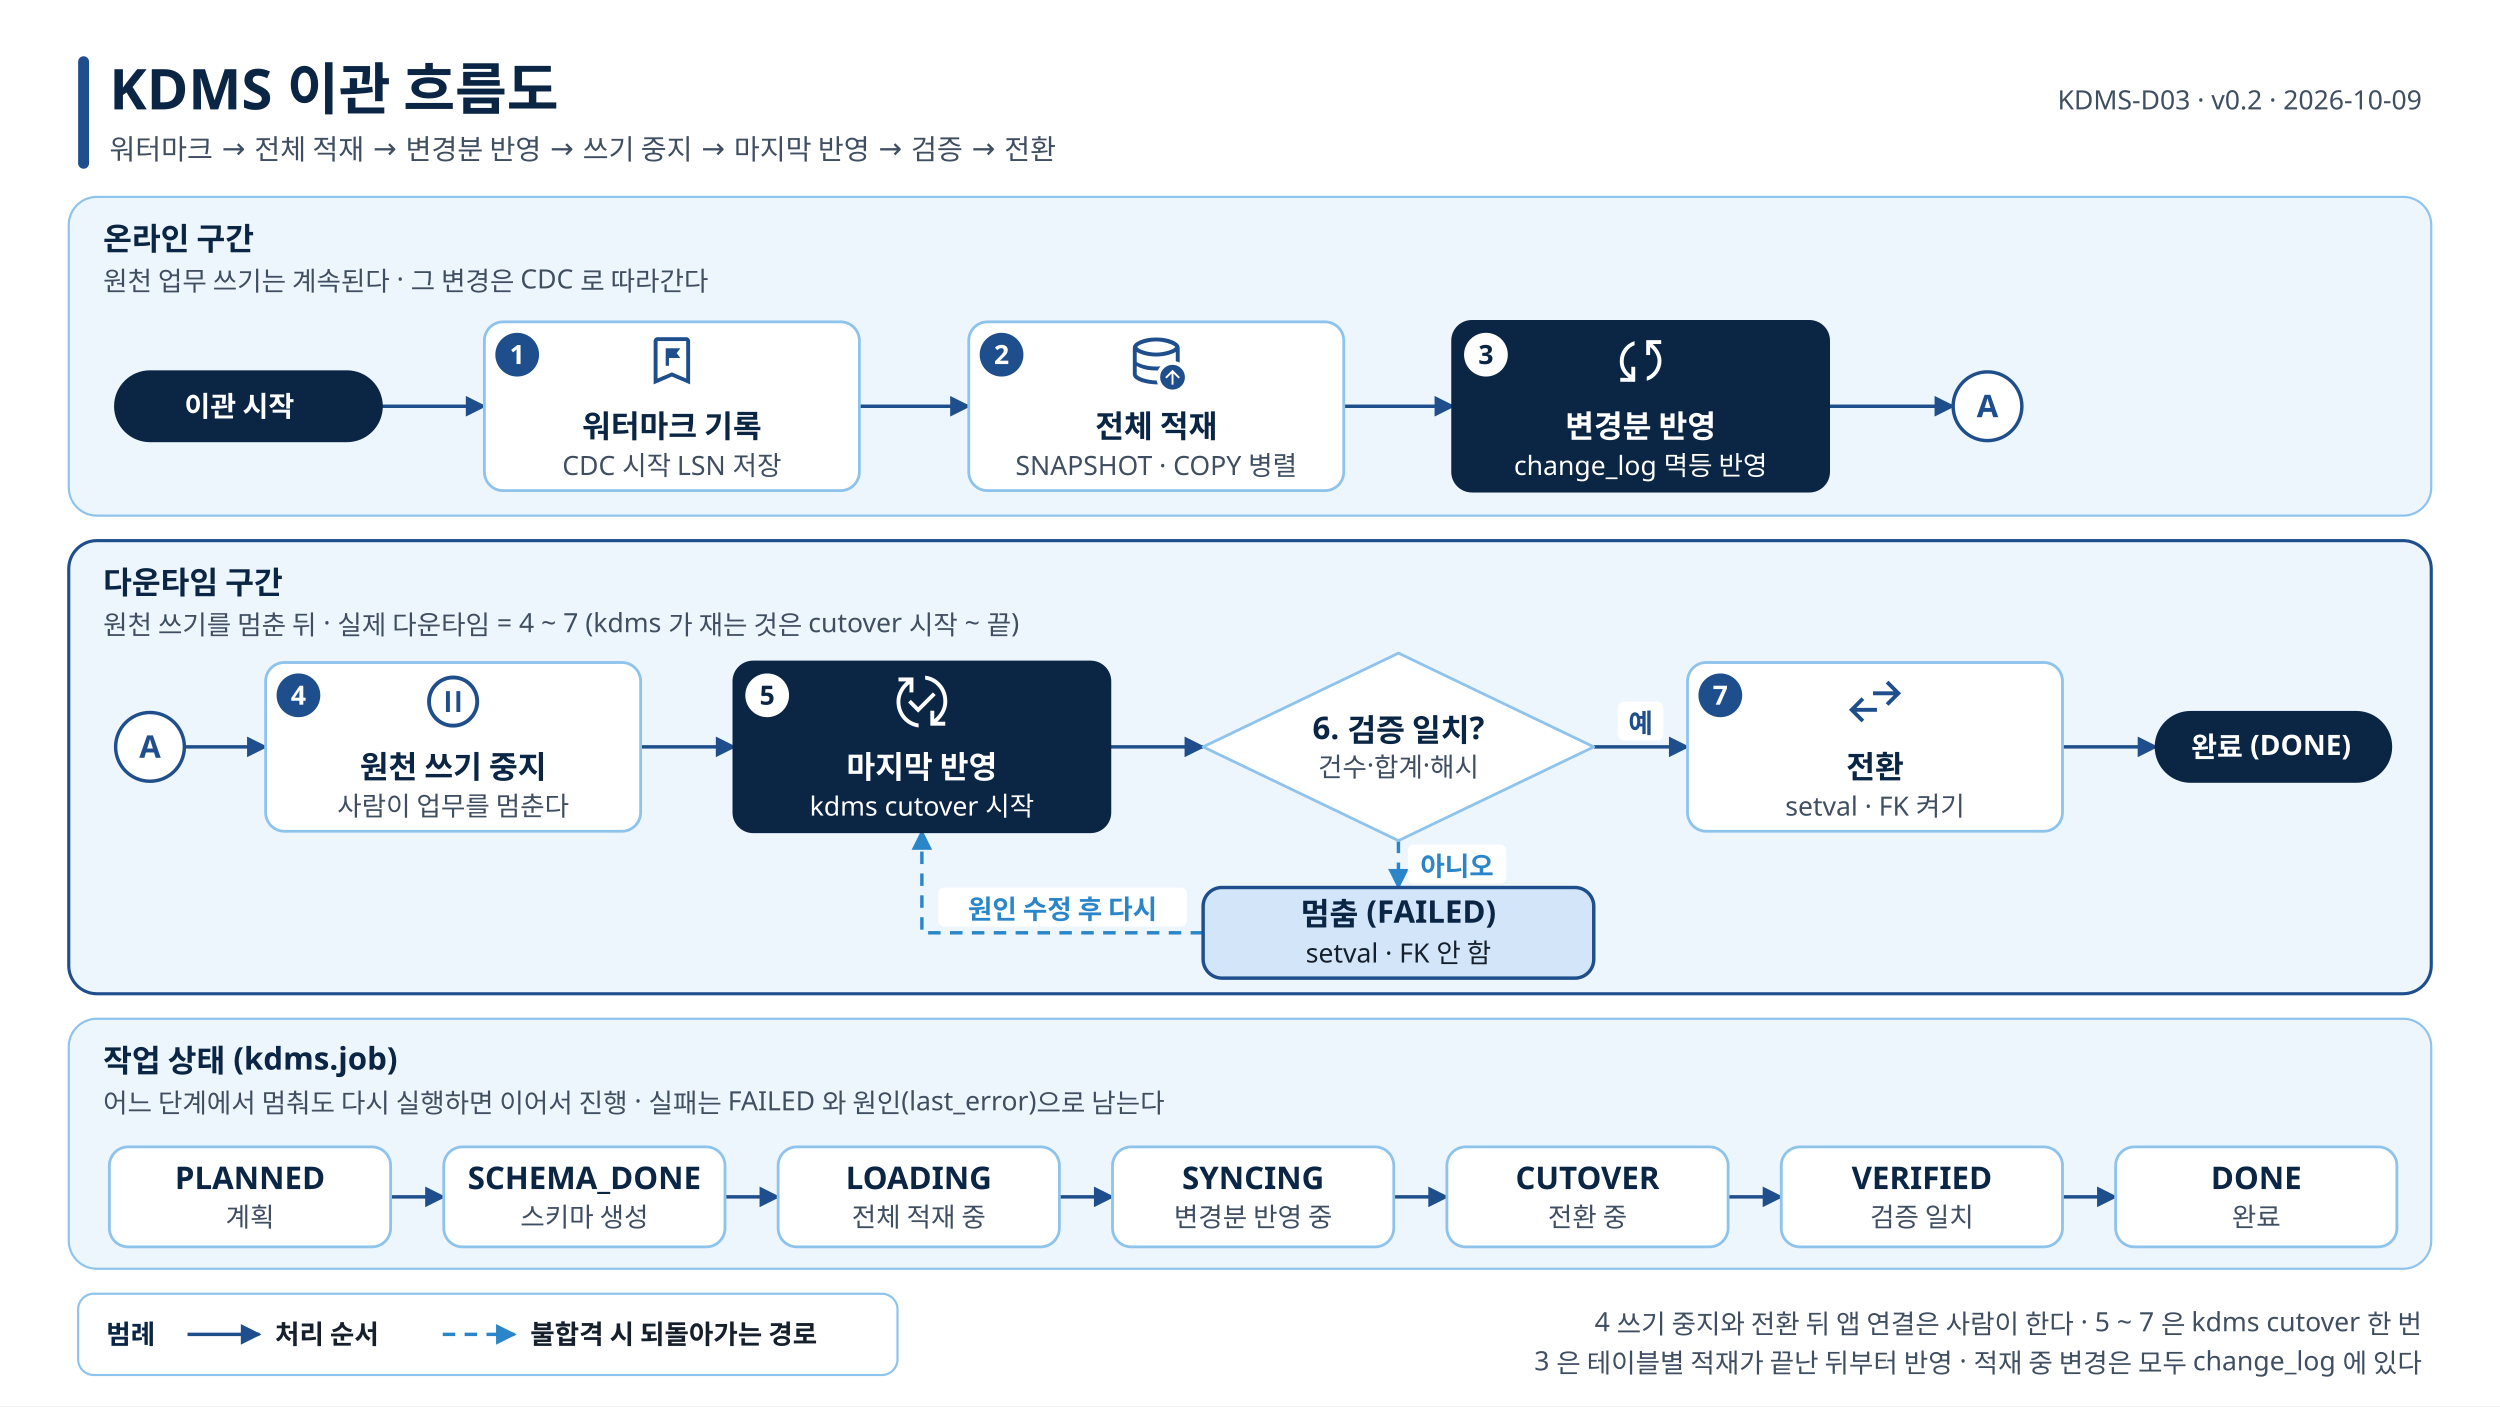
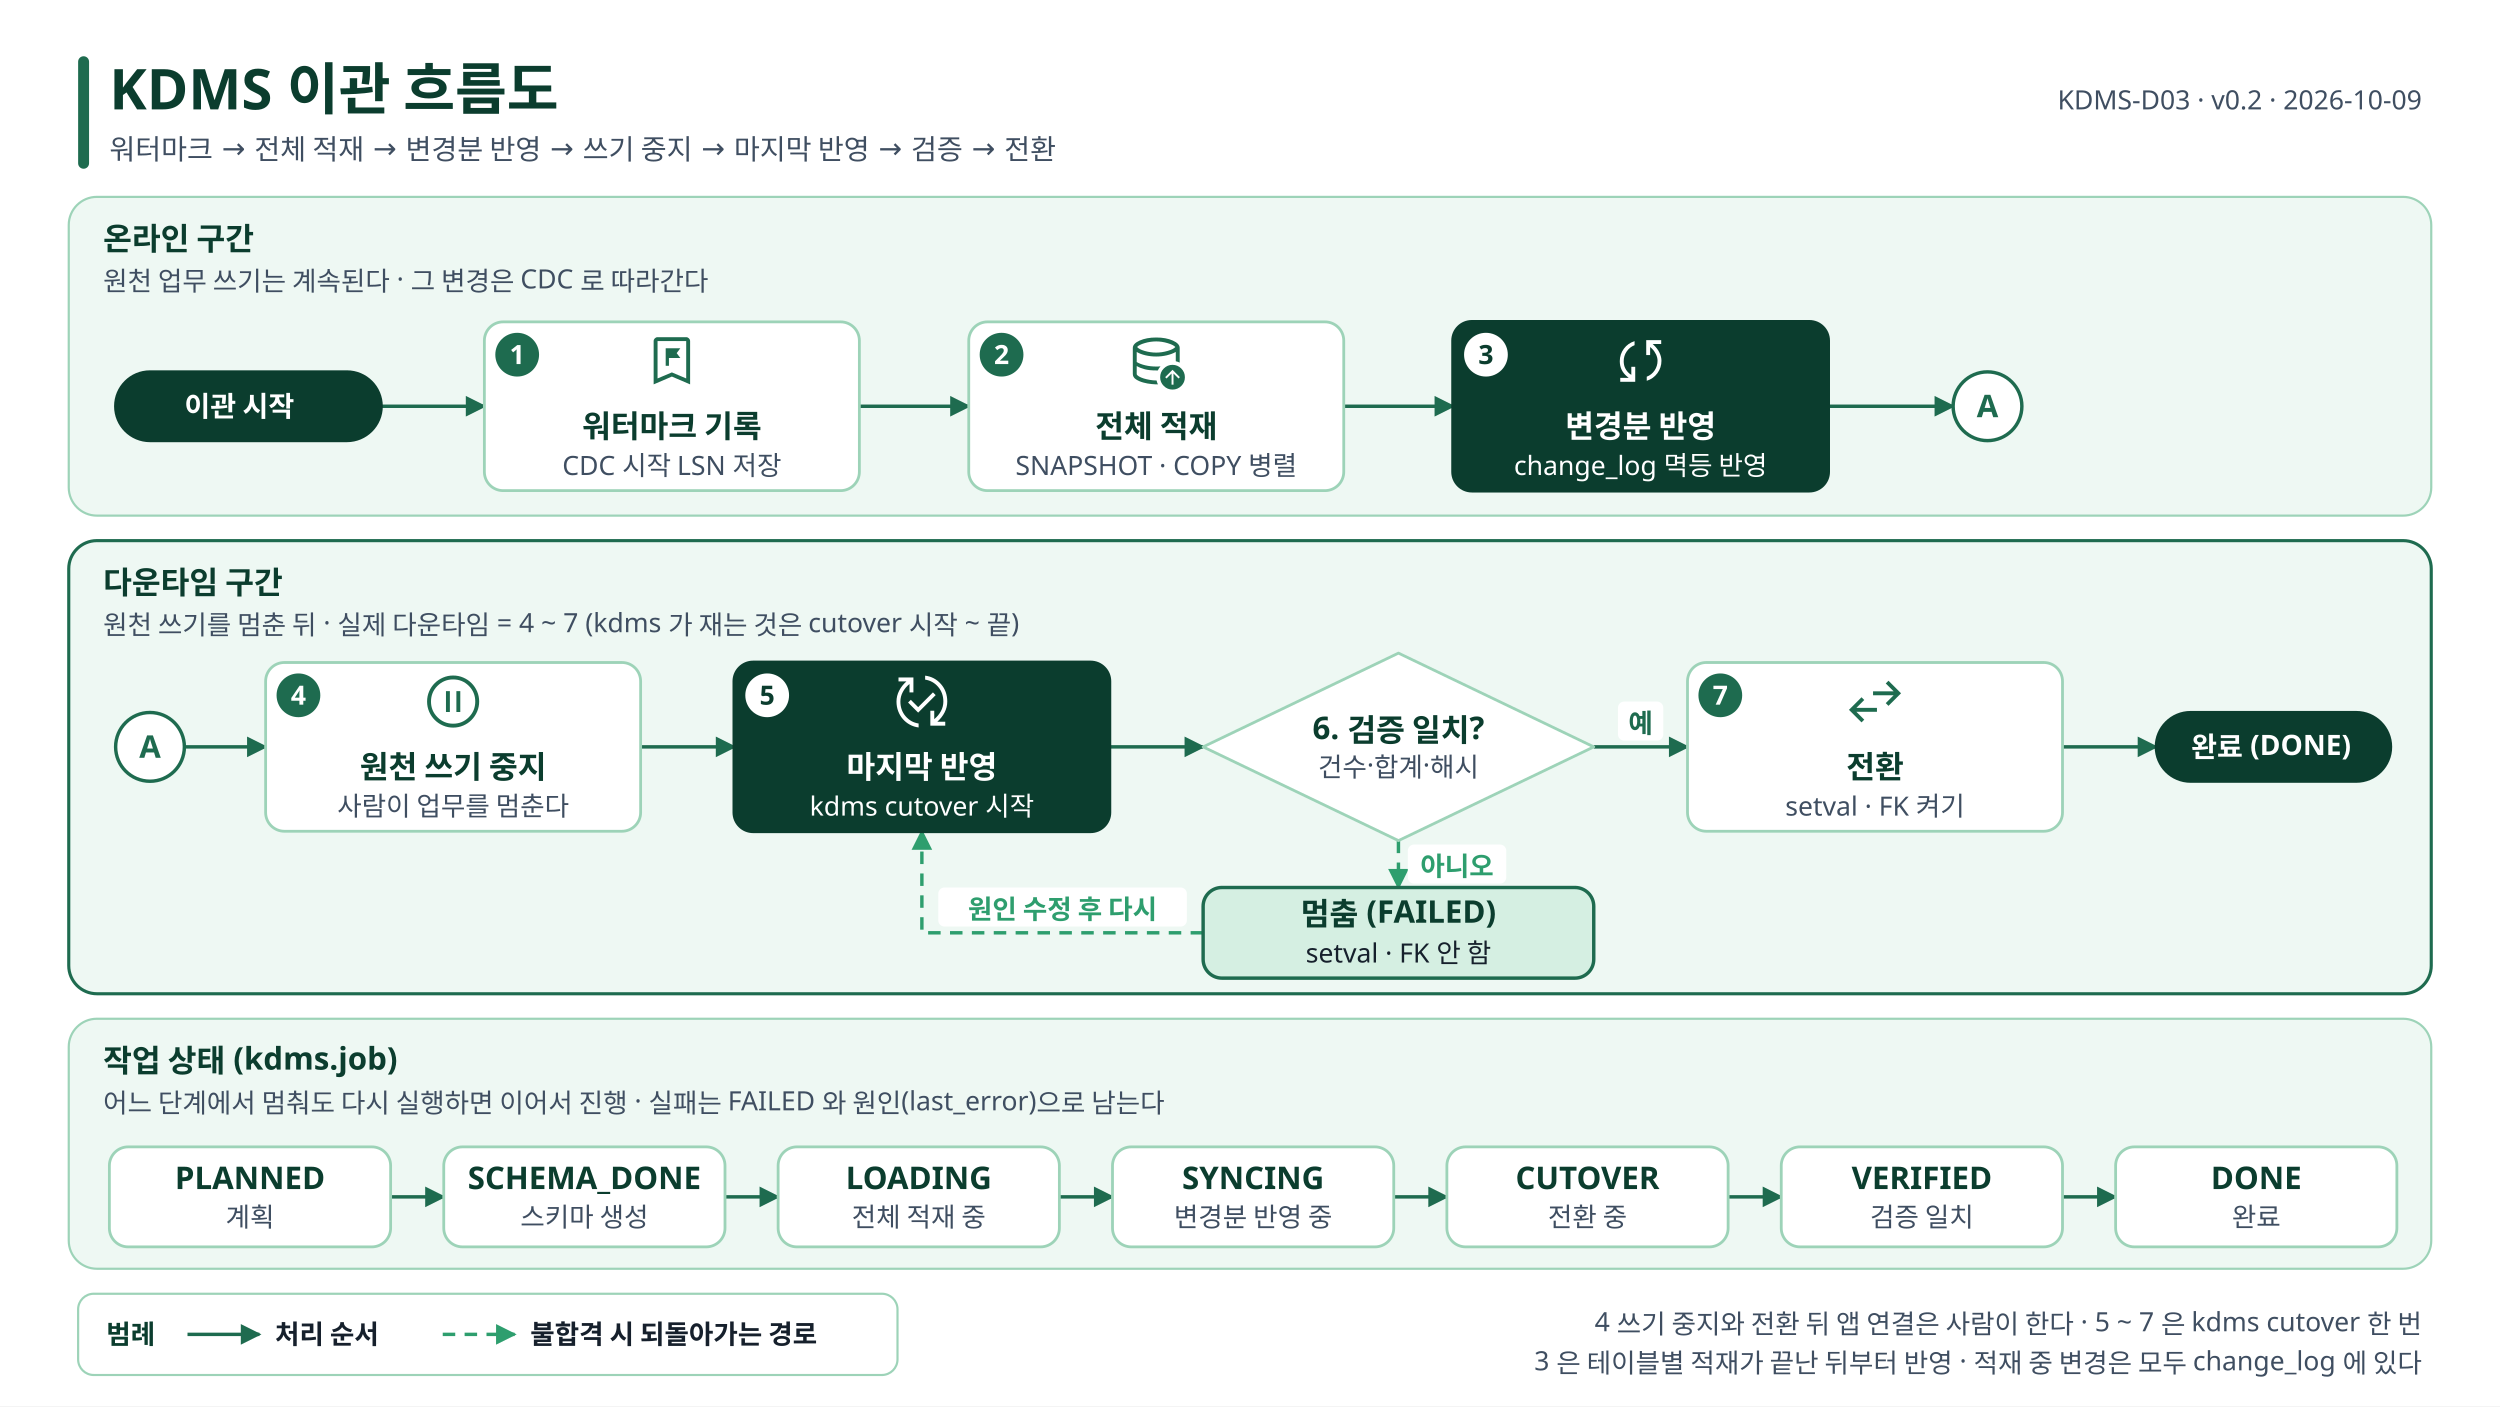
<svg xmlns="http://www.w3.org/2000/svg" viewBox="0 0 1600 900" width="1600" height="900" font-family="'Pretendard Variable', Pretendard, 'Apple SD Gothic Neo', 'Malgun Gothic', sans-serif" style="font-feature-settings:'calt' 0" role="img" aria-label="KDMS 이관 흐름도">
  <style>@font-face{font-family:'Pretendard Variable';font-weight:45 920;src:url('../assets/fonts/PretendardVariable.woff2') format('woff2-variations');}</style>
  <defs>
    <marker id="arrow-sync" viewBox="0 0 10 10" refX="9" refY="5" markerWidth="6" markerHeight="6" orient="auto-start-reverse">
-       <path d="M0,0 L10,5 L0,10 z" fill="#1F4E8C" />
+       <path d="M0,0 L10,5 L0,10 z" fill="#1E6B4F" />
    </marker>
    <marker id="arrow-async" viewBox="0 0 10 10" refX="9" refY="5" markerWidth="6" markerHeight="6" orient="auto-start-reverse">
-       <path d="M0,0 L10,5 L0,10 z" fill="#2B86C9" />
+       <path d="M0,0 L10,5 L0,10 z" fill="#2E9E6E" />
    </marker>
    <symbol id="i-bookmark_flag" viewBox="0 -960 960 960">
      <path d="M385-405h50v-120h175l-56.25-75L610-675H385v270ZM200-120v-665q0-24 18-42t42-18h440q24 0 42 18t18 42v665L480-240 200-120Zm60-91 220-93 220 93v-574H260v574Zm0-574h440-440Z" />
    </symbol>
    <symbol id="i-database_upload" viewBox="0 -960 960 960">
      <path d="M506-120v-.5.5q-33 1-97.5-5T280-148.5q-64-17.5-112-49T120-280q0 51 48 82.5t112 49Q344-131 408.5-125t97.5 5Zm-27-214v-1 1q-52 0-95-4.5T305-352q-36-9-67-21.5T180-402q27 16 58 28.5t67 21.5q36 9 79 13.5t95 4.5Zm1-274q86 0 176.5-26.5T773-694q-27-32-117.5-59T480-780q-88 0-177 26t-117 60q28 35 116 60.5T480-608Zm235 492h30v-171l77 77 21-21-113-113-113 113 21 21 77-77v171ZM596-95.5Q540-151 540-229q0-79 56-135t134-56q78 0 134 56t56 135q0 78-56 133.5T730-40q-78 0-134-55.5ZM485-180q3 16 8.5 31t12.5 29q-33 1-97.5-5T280-148.5q-64-17.5-112-49T120-280v-400q0-66 105.5-113T480-840q149 0 254.5 47T840-680v226q-14-7-29-12.5t-31-8.5v-143q-59 33-138 51.5T479-548q-85 0-164.5-18.5T180-618v155q54 32 133 50.5T479-394q17 0 33-.5t33-2.5q-13 14-23 30t-18 33h-25q-105 0-174.5-18T180-402v126q5 17 35 34.5t73.5 31q43.5 13.5 95.5 22t101 8.5Z" />
    </symbol>
    <symbol id="i-pause_circle" viewBox="0 -960 960 960">
      <path d="M370-320h60v-320h-60v320Zm160 0h60v-320h-60v320ZM480-80q-82 0-155-31.5t-127.5-86Q143-252 111.5-325T80-480q0-83 31.5-156t86-127Q252-817 325-848.5T480-880q83 0 156 31.5T763-763q54 54 85.5 127T880-480q0 82-31.5 155T763-197.5q-54 54.5-127 86T480-80Zm0-60q142 0 241-99.5T820-480q0-142-99-241t-241-99q-141 0-240.5 99T140-480q0 141 99.5 240.5T480-140Zm0-340Z" />
    </symbol>
    <symbol id="i-published_with_changes" viewBox="0 -960 960 960">
      <path d="M430-82q-72-9-134.5-43t-108-86.5Q142-264 116-332.5T90-480q0-88 41.5-168T243-790H121v-60h229v229h-60v-129q-64 51-102 121.5T150-480q0 132 80 225.5T430-143v61Zm-7-228L268-465l42-42 113 113 227-227 42 42-269 269Zm187 200v-229h60v129q64-52 102-122t38-148q0-132-80-225.5T530-817v-61q146 18 243 129t97 269q0 88-41.5 168T717-170h122v60H610Z" />
    </symbol>
    <symbol id="i-swap_horiz" viewBox="0 -960 960 960">
      <path d="M273-160 80-353l193-193 42 42-121 121h316v60H194l121 121-42 42Zm414-254-42-42 121-121H450v-60h316L645-758l42-42 193 193-193 193Z" />
    </symbol>
    <symbol id="i-sync" viewBox="0 -960 960 960">
      <path d="M167-160v-60h130l-15-12q-64-51-93-111t-29-134q0-106 62.5-190.5T387-784v62q-75 29-121 96.5T220-477q0 63 23.5 109.5T307-287l30 21v-124h60v230H167Zm407-15v-63q76-29 121-96.5T740-483q0-48-23.5-97.5T655-668l-29-26v124h-60v-230h230v60H665l15 14q60 56 90 120t30 123q0 106-62 191T574-175Z" />
    </symbol>
  </defs>
  <rect width="1600" height="900" fill="#FFFFFF" />
-   <rect x="50" y="36" width="7" height="72" rx="3.5" fill="#1F4E8C" />
-   <text x="70" y="70" font-size="36" font-weight="800" fill="#0B2545">KDMS 이관 흐름도</text>
+   <rect x="50" y="36" width="7" height="72" rx="3.5" fill="#1E6B4F" />
+   <text x="70" y="70" font-size="36" font-weight="800" fill="#0B3D2E">KDMS 이관 흐름도</text>
  <text x="70" y="102" font-size="18" font-weight="500" fill="#3F4E61">워터마크 → 전체 적재 → 변경분 반영 → 쓰기 중지 → 마지막 반영 → 검증 → 전환</text>
  <text x="1550" y="70" font-size="17" font-weight="500" fill="#3F4E61" text-anchor="end">KDMS-D03 · v0.2 · 2026-10-09</text>
-   <rect x="44" y="126" width="1512" height="204" rx="18" fill="#EEF6FD" stroke="#8EC3EC" stroke-width="1.4" />
-   <text x="66" y="160" font-size="20" font-weight="800" fill="#0B2545" text-anchor="start">온라인 구간</text>
+   <rect x="44" y="126" width="1512" height="204" rx="18" fill="#EEF8F3" stroke="#9DD3B8" stroke-width="1.4" />
+   <text x="66" y="160" font-size="20" font-weight="800" fill="#0B3D2E" text-anchor="start">온라인 구간</text>
  <text x="66" y="186" font-size="17" font-weight="500" fill="#3F4E61" text-anchor="start">원천 업무 쓰기는 계속된다 · 그 변경은 CDC 로 따라간다</text>
-   <rect x="44" y="346" width="1512" height="290" rx="18" fill="#EEF6FD" stroke="#1F4E8C" stroke-width="2" />
-   <text x="66" y="380" font-size="20" font-weight="800" fill="#0B2545" text-anchor="start">다운타임 구간</text>
+   <rect x="44" y="346" width="1512" height="290" rx="18" fill="#EEF8F3" stroke="#1E6B4F" stroke-width="2" />
+   <text x="66" y="380" font-size="20" font-weight="800" fill="#0B3D2E" text-anchor="start">다운타임 구간</text>
  <text x="66" y="406" font-size="17" font-weight="500" fill="#3F4E61" text-anchor="start">원천 쓰기를 멈춘 뒤 · 실제 다운타임 = 4 ~ 7 (kdms 가 재는 것은 cutover 시작 ~ 끝)</text>
-   <rect x="44" y="652" width="1512" height="160" rx="18" fill="#EEF6FD" stroke="#8EC3EC" stroke-width="1.4" />
-   <text x="66" y="686" font-size="20" font-weight="800" fill="#0B2545" text-anchor="start">작업 상태 (kdms.job)</text>
+   <rect x="44" y="652" width="1512" height="160" rx="18" fill="#EEF8F3" stroke="#9DD3B8" stroke-width="1.4" />
+   <text x="66" y="686" font-size="20" font-weight="800" fill="#0B3D2E" text-anchor="start">작업 상태 (kdms.job)</text>
  <text x="66" y="712" font-size="17" font-weight="500" fill="#3F4E61" text-anchor="start">어느 단계에서 멈춰도 다시 실행하면 이어서 진행 · 실패는 FAILED 와 원인(last_error)으로 남는다</text>
-   <path d="M244.0,260.0 L310.0,260.0" fill="none" stroke="#1F4E8C" stroke-width="2.2" stroke-linejoin="round" marker-end="url(#arrow-sync)" />
-   <path d="M550.0,260.0 L620.0,260.0" fill="none" stroke="#1F4E8C" stroke-width="2.2" stroke-linejoin="round" marker-end="url(#arrow-sync)" />
-   <path d="M860.0,260.0 L930.0,260.0" fill="none" stroke="#1F4E8C" stroke-width="2.2" stroke-linejoin="round" marker-end="url(#arrow-sync)" />
-   <path d="M1170.0,260.0 L1250.0,260.0" fill="none" stroke="#1F4E8C" stroke-width="2.2" stroke-linejoin="round" marker-end="url(#arrow-sync)" />
-   <path d="M118.0,478.0 L170.0,478.0" fill="none" stroke="#1F4E8C" stroke-width="2.2" stroke-linejoin="round" marker-end="url(#arrow-sync)" />
-   <path d="M410.0,478.0 L470.0,478.0" fill="none" stroke="#1F4E8C" stroke-width="2.2" stroke-linejoin="round" marker-end="url(#arrow-sync)" />
-   <path d="M710.0,478.0 L770.0,478.0" fill="none" stroke="#1F4E8C" stroke-width="2.2" stroke-linejoin="round" marker-end="url(#arrow-sync)" />
-   <path d="M1020.0,478.0 L1080.0,478.0" fill="none" stroke="#1F4E8C" stroke-width="2.2" stroke-linejoin="round" marker-end="url(#arrow-sync)" />
+   <path d="M244.0,260.0 L310.0,260.0" fill="none" stroke="#1E6B4F" stroke-width="2.2" stroke-linejoin="round" marker-end="url(#arrow-sync)" />
+   <path d="M550.0,260.0 L620.0,260.0" fill="none" stroke="#1E6B4F" stroke-width="2.2" stroke-linejoin="round" marker-end="url(#arrow-sync)" />
+   <path d="M860.0,260.0 L930.0,260.0" fill="none" stroke="#1E6B4F" stroke-width="2.2" stroke-linejoin="round" marker-end="url(#arrow-sync)" />
+   <path d="M1170.0,260.0 L1250.0,260.0" fill="none" stroke="#1E6B4F" stroke-width="2.2" stroke-linejoin="round" marker-end="url(#arrow-sync)" />
+   <path d="M118.0,478.0 L170.0,478.0" fill="none" stroke="#1E6B4F" stroke-width="2.2" stroke-linejoin="round" marker-end="url(#arrow-sync)" />
+   <path d="M410.0,478.0 L470.0,478.0" fill="none" stroke="#1E6B4F" stroke-width="2.2" stroke-linejoin="round" marker-end="url(#arrow-sync)" />
+   <path d="M710.0,478.0 L770.0,478.0" fill="none" stroke="#1E6B4F" stroke-width="2.2" stroke-linejoin="round" marker-end="url(#arrow-sync)" />
+   <path d="M1020.0,478.0 L1080.0,478.0" fill="none" stroke="#1E6B4F" stroke-width="2.2" stroke-linejoin="round" marker-end="url(#arrow-sync)" />
  <rect x="1035.5" y="449.0" width="29.0" height="25.0" rx="4" fill="#FFFFFF" />
-   <text x="1050.0" y="469.0" font-size="17" font-weight="600" fill="#1F4E8C" text-anchor="middle">예</text>
-   <path d="M1320.0,478.0 L1380.0,478.0" fill="none" stroke="#1F4E8C" stroke-width="2.2" stroke-linejoin="round" marker-end="url(#arrow-sync)" />
-   <path d="M895.0,538.0 L895.0,568.0" fill="none" stroke="#2B86C9" stroke-width="2.2" stroke-dasharray="8 6" stroke-linejoin="round" marker-end="url(#arrow-async)" />
+   <text x="1050.0" y="469.0" font-size="17" font-weight="600" fill="#1E6B4F" text-anchor="middle">예</text>
+   <path d="M1320.0,478.0 L1380.0,478.0" fill="none" stroke="#1E6B4F" stroke-width="2.2" stroke-linejoin="round" marker-end="url(#arrow-sync)" />
+   <path d="M895.0,538.0 L895.0,568.0" fill="none" stroke="#2E9E6E" stroke-width="2.2" stroke-dasharray="8 6" stroke-linejoin="round" marker-end="url(#arrow-async)" />
  <rect x="901.0" y="540.5" width="63.0" height="25.0" rx="4" fill="#FFFFFF" />
-   <text x="932.5" y="560.5" font-size="17" font-weight="600" fill="#2B86C9" text-anchor="middle">아니오</text>
-   <path d="M770.0,597.0 L590.0,597.0 L590.0,532.0" fill="none" stroke="#2B86C9" stroke-width="2.2" stroke-dasharray="8 6" stroke-linejoin="round" marker-end="url(#arrow-async)" />
+   <text x="932.5" y="560.5" font-size="17" font-weight="600" fill="#2E9E6E" text-anchor="middle">아니오</text>
+   <path d="M770.0,597.0 L590.0,597.0 L590.0,532.0" fill="none" stroke="#2E9E6E" stroke-width="2.2" stroke-dasharray="8 6" stroke-linejoin="round" marker-end="url(#arrow-async)" />
  <rect x="600.5" y="568.0" width="159.1" height="25.0" rx="4" fill="#FFFFFF" />
-   <text x="680.0" y="588.0" font-size="17" font-weight="600" fill="#2B86C9" text-anchor="middle">원인 수정 후 다시</text>
-   <path d="M250.0,766.0 L284.0,766.0" fill="none" stroke="#1F4E8C" stroke-width="2.2" stroke-linejoin="round" marker-end="url(#arrow-sync)" />
-   <path d="M464.0,766.0 L498.0,766.0" fill="none" stroke="#1F4E8C" stroke-width="2.2" stroke-linejoin="round" marker-end="url(#arrow-sync)" />
-   <path d="M678.0,766.0 L712.0,766.0" fill="none" stroke="#1F4E8C" stroke-width="2.2" stroke-linejoin="round" marker-end="url(#arrow-sync)" />
-   <path d="M892.0,766.0 L926.0,766.0" fill="none" stroke="#1F4E8C" stroke-width="2.2" stroke-linejoin="round" marker-end="url(#arrow-sync)" />
-   <path d="M1106.0,766.0 L1140.0,766.0" fill="none" stroke="#1F4E8C" stroke-width="2.2" stroke-linejoin="round" marker-end="url(#arrow-sync)" />
-   <path d="M1320.0,766.0 L1354.0,766.0" fill="none" stroke="#1F4E8C" stroke-width="2.2" stroke-linejoin="round" marker-end="url(#arrow-sync)" />
-   <rect x="74" y="238" width="170" height="44" rx="22.0" fill="#0B2545" stroke="#0B2545" stroke-width="2" />
+   <text x="680.0" y="588.0" font-size="17" font-weight="600" fill="#2E9E6E" text-anchor="middle">원인 수정 후 다시</text>
+   <path d="M250.0,766.0 L284.0,766.0" fill="none" stroke="#1E6B4F" stroke-width="2.2" stroke-linejoin="round" marker-end="url(#arrow-sync)" />
+   <path d="M464.0,766.0 L498.0,766.0" fill="none" stroke="#1E6B4F" stroke-width="2.2" stroke-linejoin="round" marker-end="url(#arrow-sync)" />
+   <path d="M678.0,766.0 L712.0,766.0" fill="none" stroke="#1E6B4F" stroke-width="2.2" stroke-linejoin="round" marker-end="url(#arrow-sync)" />
+   <path d="M892.0,766.0 L926.0,766.0" fill="none" stroke="#1E6B4F" stroke-width="2.2" stroke-linejoin="round" marker-end="url(#arrow-sync)" />
+   <path d="M1106.0,766.0 L1140.0,766.0" fill="none" stroke="#1E6B4F" stroke-width="2.2" stroke-linejoin="round" marker-end="url(#arrow-sync)" />
+   <path d="M1320.0,766.0 L1354.0,766.0" fill="none" stroke="#1E6B4F" stroke-width="2.2" stroke-linejoin="round" marker-end="url(#arrow-sync)" />
+   <rect x="74" y="238" width="170" height="44" rx="22.0" fill="#0B3D2E" stroke="#0B3D2E" stroke-width="2" />
  <text x="118.0" y="266.5" font-size="18" font-weight="700" fill="#FFFFFF">이관 시작</text>
-   <rect x="310" y="206" width="240" height="108" rx="12" fill="#FFFFFF" stroke="#8EC3EC" stroke-width="1.8" />
-   <use href="#i-bookmark_flag" x="410.0" y="211.0" width="40" height="40" fill="#1F4E8C" />
-   <text x="430.0" y="280.0" font-size="20" font-weight="700" fill="#0B2545" text-anchor="middle">워터마크 기록</text>
+   <rect x="310" y="206" width="240" height="108" rx="12" fill="#FFFFFF" stroke="#9DD3B8" stroke-width="1.8" />
+   <use href="#i-bookmark_flag" x="410.0" y="211.0" width="40" height="40" fill="#1E6B4F" />
+   <text x="430.0" y="280.0" font-size="20" font-weight="700" fill="#0B3D2E" text-anchor="middle">워터마크 기록</text>
  <text x="430.0" y="304.0" font-size="17" font-weight="500" fill="#3F4E61" text-anchor="middle">CDC 시작 LSN 저장</text>
-   <circle cx="331" cy="227" r="14" fill="#1F4E8C" />
+   <circle cx="331" cy="227" r="14" fill="#1E6B4F" />
  <text x="331" y="233" font-size="17" font-weight="700" fill="#FFFFFF" text-anchor="middle">1</text>
-   <rect x="620" y="206" width="240" height="108" rx="12" fill="#FFFFFF" stroke="#8EC3EC" stroke-width="1.8" />
-   <use href="#i-database_upload" x="720.0" y="211.0" width="40" height="40" fill="#1F4E8C" />
-   <text x="740.0" y="280.0" font-size="20" font-weight="700" fill="#0B2545" text-anchor="middle">전체 적재</text>
+   <rect x="620" y="206" width="240" height="108" rx="12" fill="#FFFFFF" stroke="#9DD3B8" stroke-width="1.8" />
+   <use href="#i-database_upload" x="720.0" y="211.0" width="40" height="40" fill="#1E6B4F" />
+   <text x="740.0" y="280.0" font-size="20" font-weight="700" fill="#0B3D2E" text-anchor="middle">전체 적재</text>
  <text x="740.0" y="304.0" font-size="17" font-weight="500" fill="#3F4E61" text-anchor="middle">SNAPSHOT · COPY 병렬</text>
-   <circle cx="641" cy="227" r="14" fill="#1F4E8C" />
+   <circle cx="641" cy="227" r="14" fill="#1E6B4F" />
  <text x="641" y="233" font-size="17" font-weight="700" fill="#FFFFFF" text-anchor="middle">2</text>
-   <rect x="930" y="206" width="240" height="108" rx="12" fill="#0B2545" stroke="#0B2545" stroke-width="2.4" />
+   <rect x="930" y="206" width="240" height="108" rx="12" fill="#0B3D2E" stroke="#0B3D2E" stroke-width="2.4" />
  <use href="#i-sync" x="1030.0" y="211.0" width="40" height="40" fill="#FFFFFF" />
  <text x="1050.0" y="280.0" font-size="20" font-weight="700" fill="#FFFFFF" text-anchor="middle">변경분 반영</text>
  <text x="1050.0" y="304.0" font-size="17" font-weight="500" fill="#FFFFFF" text-anchor="middle">change_log 멱등 반영</text>
  <circle cx="951" cy="227" r="14" fill="#FFFFFF" />
-   <text x="951" y="233" font-size="17" font-weight="700" fill="#0B2545" text-anchor="middle">3</text>
-   <circle cx="1272.0" cy="260.0" r="22.0" fill="#FFFFFF" stroke="#1F4E8C" stroke-width="2.2" />
-   <text x="1272.0" y="267.0" font-size="20" font-weight="800" fill="#1F4E8C" text-anchor="middle">A</text>
-   <circle cx="96.0" cy="478.0" r="22.0" fill="#FFFFFF" stroke="#1F4E8C" stroke-width="2.2" />
-   <text x="96.0" y="485.0" font-size="20" font-weight="800" fill="#1F4E8C" text-anchor="middle">A</text>
-   <rect x="170" y="424" width="240" height="108" rx="12" fill="#FFFFFF" stroke="#8EC3EC" stroke-width="1.8" />
-   <use href="#i-pause_circle" x="270.0" y="429.0" width="40" height="40" fill="#1F4E8C" />
-   <text x="290.0" y="498.0" font-size="20" font-weight="700" fill="#0B2545" text-anchor="middle">원천 쓰기 중지</text>
+   <text x="951" y="233" font-size="17" font-weight="700" fill="#0B3D2E" text-anchor="middle">3</text>
+   <circle cx="1272.0" cy="260.0" r="22.0" fill="#FFFFFF" stroke="#1E6B4F" stroke-width="2.2" />
+   <text x="1272.0" y="267.0" font-size="20" font-weight="800" fill="#1E6B4F" text-anchor="middle">A</text>
+   <circle cx="96.0" cy="478.0" r="22.0" fill="#FFFFFF" stroke="#1E6B4F" stroke-width="2.2" />
+   <text x="96.0" y="485.0" font-size="20" font-weight="800" fill="#1E6B4F" text-anchor="middle">A</text>
+   <rect x="170" y="424" width="240" height="108" rx="12" fill="#FFFFFF" stroke="#9DD3B8" stroke-width="1.8" />
+   <use href="#i-pause_circle" x="270.0" y="429.0" width="40" height="40" fill="#1E6B4F" />
+   <text x="290.0" y="498.0" font-size="20" font-weight="700" fill="#0B3D2E" text-anchor="middle">원천 쓰기 중지</text>
  <text x="290.0" y="522.0" font-size="17" font-weight="500" fill="#3F4E61" text-anchor="middle">사람이 업무를 멈춘다</text>
-   <circle cx="191" cy="445" r="14" fill="#1F4E8C" />
+   <circle cx="191" cy="445" r="14" fill="#1E6B4F" />
  <text x="191" y="451" font-size="17" font-weight="700" fill="#FFFFFF" text-anchor="middle">4</text>
-   <rect x="470" y="424" width="240" height="108" rx="12" fill="#0B2545" stroke="#0B2545" stroke-width="2.4" />
+   <rect x="470" y="424" width="240" height="108" rx="12" fill="#0B3D2E" stroke="#0B3D2E" stroke-width="2.4" />
  <use href="#i-published_with_changes" x="570.0" y="429.0" width="40" height="40" fill="#FFFFFF" />
  <text x="590.0" y="498.0" font-size="20" font-weight="700" fill="#FFFFFF" text-anchor="middle">마지막 반영</text>
  <text x="590.0" y="522.0" font-size="17" font-weight="500" fill="#FFFFFF" text-anchor="middle">kdms cutover 시작</text>
  <circle cx="491" cy="445" r="14" fill="#FFFFFF" />
-   <text x="491" y="451" font-size="17" font-weight="700" fill="#0B2545" text-anchor="middle">5</text>
-   <path d="M895.0,418 L1020,478.0 L895.0,538 L770,478.0 Z" fill="#FFFFFF" stroke="#8EC3EC" stroke-width="1.8" stroke-linejoin="round" />
-   <text x="895.0" y="473.0" font-size="20" font-weight="700" fill="#0B2545" text-anchor="middle">6. 검증 일치?</text>
+   <text x="491" y="451" font-size="17" font-weight="700" fill="#0B3D2E" text-anchor="middle">5</text>
+   <path d="M895.0,418 L1020,478.0 L895.0,538 L770,478.0 Z" fill="#FFFFFF" stroke="#9DD3B8" stroke-width="1.8" stroke-linejoin="round" />
+   <text x="895.0" y="473.0" font-size="20" font-weight="700" fill="#0B3D2E" text-anchor="middle">6. 검증 일치?</text>
  <text x="895.0" y="497.0" font-size="17" font-weight="500" fill="#3F4E61" text-anchor="middle">건수·합계·해시</text>
-   <rect x="1080" y="424" width="240" height="108" rx="12" fill="#FFFFFF" stroke="#8EC3EC" stroke-width="1.8" />
-   <use href="#i-swap_horiz" x="1180.0" y="429.0" width="40" height="40" fill="#1F4E8C" />
-   <text x="1200.0" y="498.0" font-size="20" font-weight="700" fill="#0B2545" text-anchor="middle">전환</text>
+   <rect x="1080" y="424" width="240" height="108" rx="12" fill="#FFFFFF" stroke="#9DD3B8" stroke-width="1.8" />
+   <use href="#i-swap_horiz" x="1180.0" y="429.0" width="40" height="40" fill="#1E6B4F" />
+   <text x="1200.0" y="498.0" font-size="20" font-weight="700" fill="#0B3D2E" text-anchor="middle">전환</text>
  <text x="1200.0" y="522.0" font-size="17" font-weight="500" fill="#3F4E61" text-anchor="middle">setval · FK 켜기</text>
-   <circle cx="1101" cy="445" r="14" fill="#1F4E8C" />
+   <circle cx="1101" cy="445" r="14" fill="#1E6B4F" />
  <text x="1101" y="451" font-size="17" font-weight="700" fill="#FFFFFF" text-anchor="middle">7</text>
-   <rect x="1380" y="456" width="150" height="44" rx="22.0" fill="#0B2545" stroke="#0B2545" stroke-width="2" />
+   <rect x="1380" y="456" width="150" height="44" rx="22.0" fill="#0B3D2E" stroke="#0B3D2E" stroke-width="2" />
  <text x="1402.3" y="484.5" font-size="18" font-weight="700" fill="#FFFFFF">완료 (DONE)</text>
-   <rect x="770" y="568" width="250" height="58" rx="12" fill="#D3E5F8" stroke="#1F4E8C" stroke-width="2.2" />
-   <text x="895.0" y="592.0" font-size="20" font-weight="700" fill="#0B2545" text-anchor="middle">멈춤 (FAILED)</text>
+   <rect x="770" y="568" width="250" height="58" rx="12" fill="#D5EFE2" stroke="#1E6B4F" stroke-width="2.2" />
+   <text x="895.0" y="592.0" font-size="20" font-weight="700" fill="#0B3D2E" text-anchor="middle">멈춤 (FAILED)</text>
  <text x="895.0" y="616.0" font-size="17" font-weight="500" fill="#16202C" text-anchor="middle">setval · FK 안 함</text>
-   <rect x="70" y="734" width="180" height="64" rx="12" fill="#FFFFFF" stroke="#8EC3EC" stroke-width="1.8" />
-   <text x="160.0" y="761.0" font-size="20" font-weight="700" fill="#0B2545" text-anchor="middle">PLANNED</text>
+   <rect x="70" y="734" width="180" height="64" rx="12" fill="#FFFFFF" stroke="#9DD3B8" stroke-width="1.8" />
+   <text x="160.0" y="761.0" font-size="20" font-weight="700" fill="#0B3D2E" text-anchor="middle">PLANNED</text>
  <text x="160.0" y="785.0" font-size="17" font-weight="500" fill="#3F4E61" text-anchor="middle">계획</text>
-   <rect x="284" y="734" width="180" height="64" rx="12" fill="#FFFFFF" stroke="#8EC3EC" stroke-width="1.8" />
-   <text x="374.0" y="761.0" font-size="20" font-weight="700" fill="#0B2545" text-anchor="middle">SCHEMA_DONE</text>
+   <rect x="284" y="734" width="180" height="64" rx="12" fill="#FFFFFF" stroke="#9DD3B8" stroke-width="1.8" />
+   <text x="374.0" y="761.0" font-size="20" font-weight="700" fill="#0B3D2E" text-anchor="middle">SCHEMA_DONE</text>
  <text x="374.0" y="785.0" font-size="17" font-weight="500" fill="#3F4E61" text-anchor="middle">스키마 생성</text>
-   <rect x="498" y="734" width="180" height="64" rx="12" fill="#FFFFFF" stroke="#8EC3EC" stroke-width="1.8" />
-   <text x="588.0" y="761.0" font-size="20" font-weight="700" fill="#0B2545" text-anchor="middle">LOADING</text>
+   <rect x="498" y="734" width="180" height="64" rx="12" fill="#FFFFFF" stroke="#9DD3B8" stroke-width="1.8" />
+   <text x="588.0" y="761.0" font-size="20" font-weight="700" fill="#0B3D2E" text-anchor="middle">LOADING</text>
  <text x="588.0" y="785.0" font-size="17" font-weight="500" fill="#3F4E61" text-anchor="middle">전체 적재 중</text>
-   <rect x="712" y="734" width="180" height="64" rx="12" fill="#FFFFFF" stroke="#8EC3EC" stroke-width="1.8" />
-   <text x="802.0" y="761.0" font-size="20" font-weight="700" fill="#0B2545" text-anchor="middle">SYNCING</text>
+   <rect x="712" y="734" width="180" height="64" rx="12" fill="#FFFFFF" stroke="#9DD3B8" stroke-width="1.8" />
+   <text x="802.0" y="761.0" font-size="20" font-weight="700" fill="#0B3D2E" text-anchor="middle">SYNCING</text>
  <text x="802.0" y="785.0" font-size="17" font-weight="500" fill="#3F4E61" text-anchor="middle">변경분 반영 중</text>
-   <rect x="926" y="734" width="180" height="64" rx="12" fill="#FFFFFF" stroke="#8EC3EC" stroke-width="1.8" />
-   <text x="1016.0" y="761.0" font-size="20" font-weight="700" fill="#0B2545" text-anchor="middle">CUTOVER</text>
+   <rect x="926" y="734" width="180" height="64" rx="12" fill="#FFFFFF" stroke="#9DD3B8" stroke-width="1.8" />
+   <text x="1016.0" y="761.0" font-size="20" font-weight="700" fill="#0B3D2E" text-anchor="middle">CUTOVER</text>
  <text x="1016.0" y="785.0" font-size="17" font-weight="500" fill="#3F4E61" text-anchor="middle">전환 중</text>
-   <rect x="1140" y="734" width="180" height="64" rx="12" fill="#FFFFFF" stroke="#8EC3EC" stroke-width="1.8" />
-   <text x="1230.0" y="761.0" font-size="20" font-weight="700" fill="#0B2545" text-anchor="middle">VERIFIED</text>
+   <rect x="1140" y="734" width="180" height="64" rx="12" fill="#FFFFFF" stroke="#9DD3B8" stroke-width="1.8" />
+   <text x="1230.0" y="761.0" font-size="20" font-weight="700" fill="#0B3D2E" text-anchor="middle">VERIFIED</text>
  <text x="1230.0" y="785.0" font-size="17" font-weight="500" fill="#3F4E61" text-anchor="middle">검증 일치</text>
-   <rect x="1354" y="734" width="180" height="64" rx="12" fill="#FFFFFF" stroke="#8EC3EC" stroke-width="1.8" />
-   <text x="1444.0" y="761.0" font-size="20" font-weight="700" fill="#0B2545" text-anchor="middle">DONE</text>
+   <rect x="1354" y="734" width="180" height="64" rx="12" fill="#FFFFFF" stroke="#9DD3B8" stroke-width="1.8" />
+   <text x="1444.0" y="761.0" font-size="20" font-weight="700" fill="#0B3D2E" text-anchor="middle">DONE</text>
  <text x="1444.0" y="785.0" font-size="17" font-weight="500" fill="#3F4E61" text-anchor="middle">완료</text>
-   <rect x="50" y="828" width="524.4" height="52" rx="10" fill="#FFFFFF" stroke="#8EC3EC" stroke-width="1.4" />
-   <text x="68" y="860.0" font-size="17" font-weight="800" fill="#0B2545">범례</text>
-   <line x1="120" y1="854.0" x2="166" y2="854.0" stroke="#1F4E8C" stroke-width="2.2" marker-end="url(#arrow-sync)" />
+   <rect x="50" y="828" width="524.4" height="52" rx="10" fill="#FFFFFF" stroke="#9DD3B8" stroke-width="1.4" />
+   <text x="68" y="860.0" font-size="17" font-weight="800" fill="#0B3D2E">범례</text>
+   <line x1="120" y1="854.0" x2="166" y2="854.0" stroke="#1E6B4F" stroke-width="2.2" marker-end="url(#arrow-sync)" />
  <text x="176" y="860.0" font-size="17" font-weight="600" fill="#16202C">처리 순서</text>
-   <line x1="283.35" y1="854.0" x2="329.35" y2="854.0" stroke="#2B86C9" stroke-width="2.2" stroke-dasharray="8 6" marker-end="url(#arrow-async)" />
+   <line x1="283.35" y1="854.0" x2="329.35" y2="854.0" stroke="#2E9E6E" stroke-width="2.2" stroke-dasharray="8 6" marker-end="url(#arrow-async)" />
  <text x="339.35" y="860.0" font-size="17" font-weight="600" fill="#16202C">불합격 시 되돌아가는 경로</text>
  <text x="1550" y="852" font-size="17" font-weight="500" fill="#3F4E61" text-anchor="end">4 쓰기 중지와 전환 뒤 앱 연결은 사람이 한다 · 5 ~ 7 은 kdms cutover 한 번</text>
  <text x="1550" y="877" font-size="17" font-weight="500" fill="#3F4E61" text-anchor="end">3 은 테이블별 적재가 끝난 뒤부터 반영 · 적재 중 변경은 모두 change_log 에 있다</text>
</svg>
